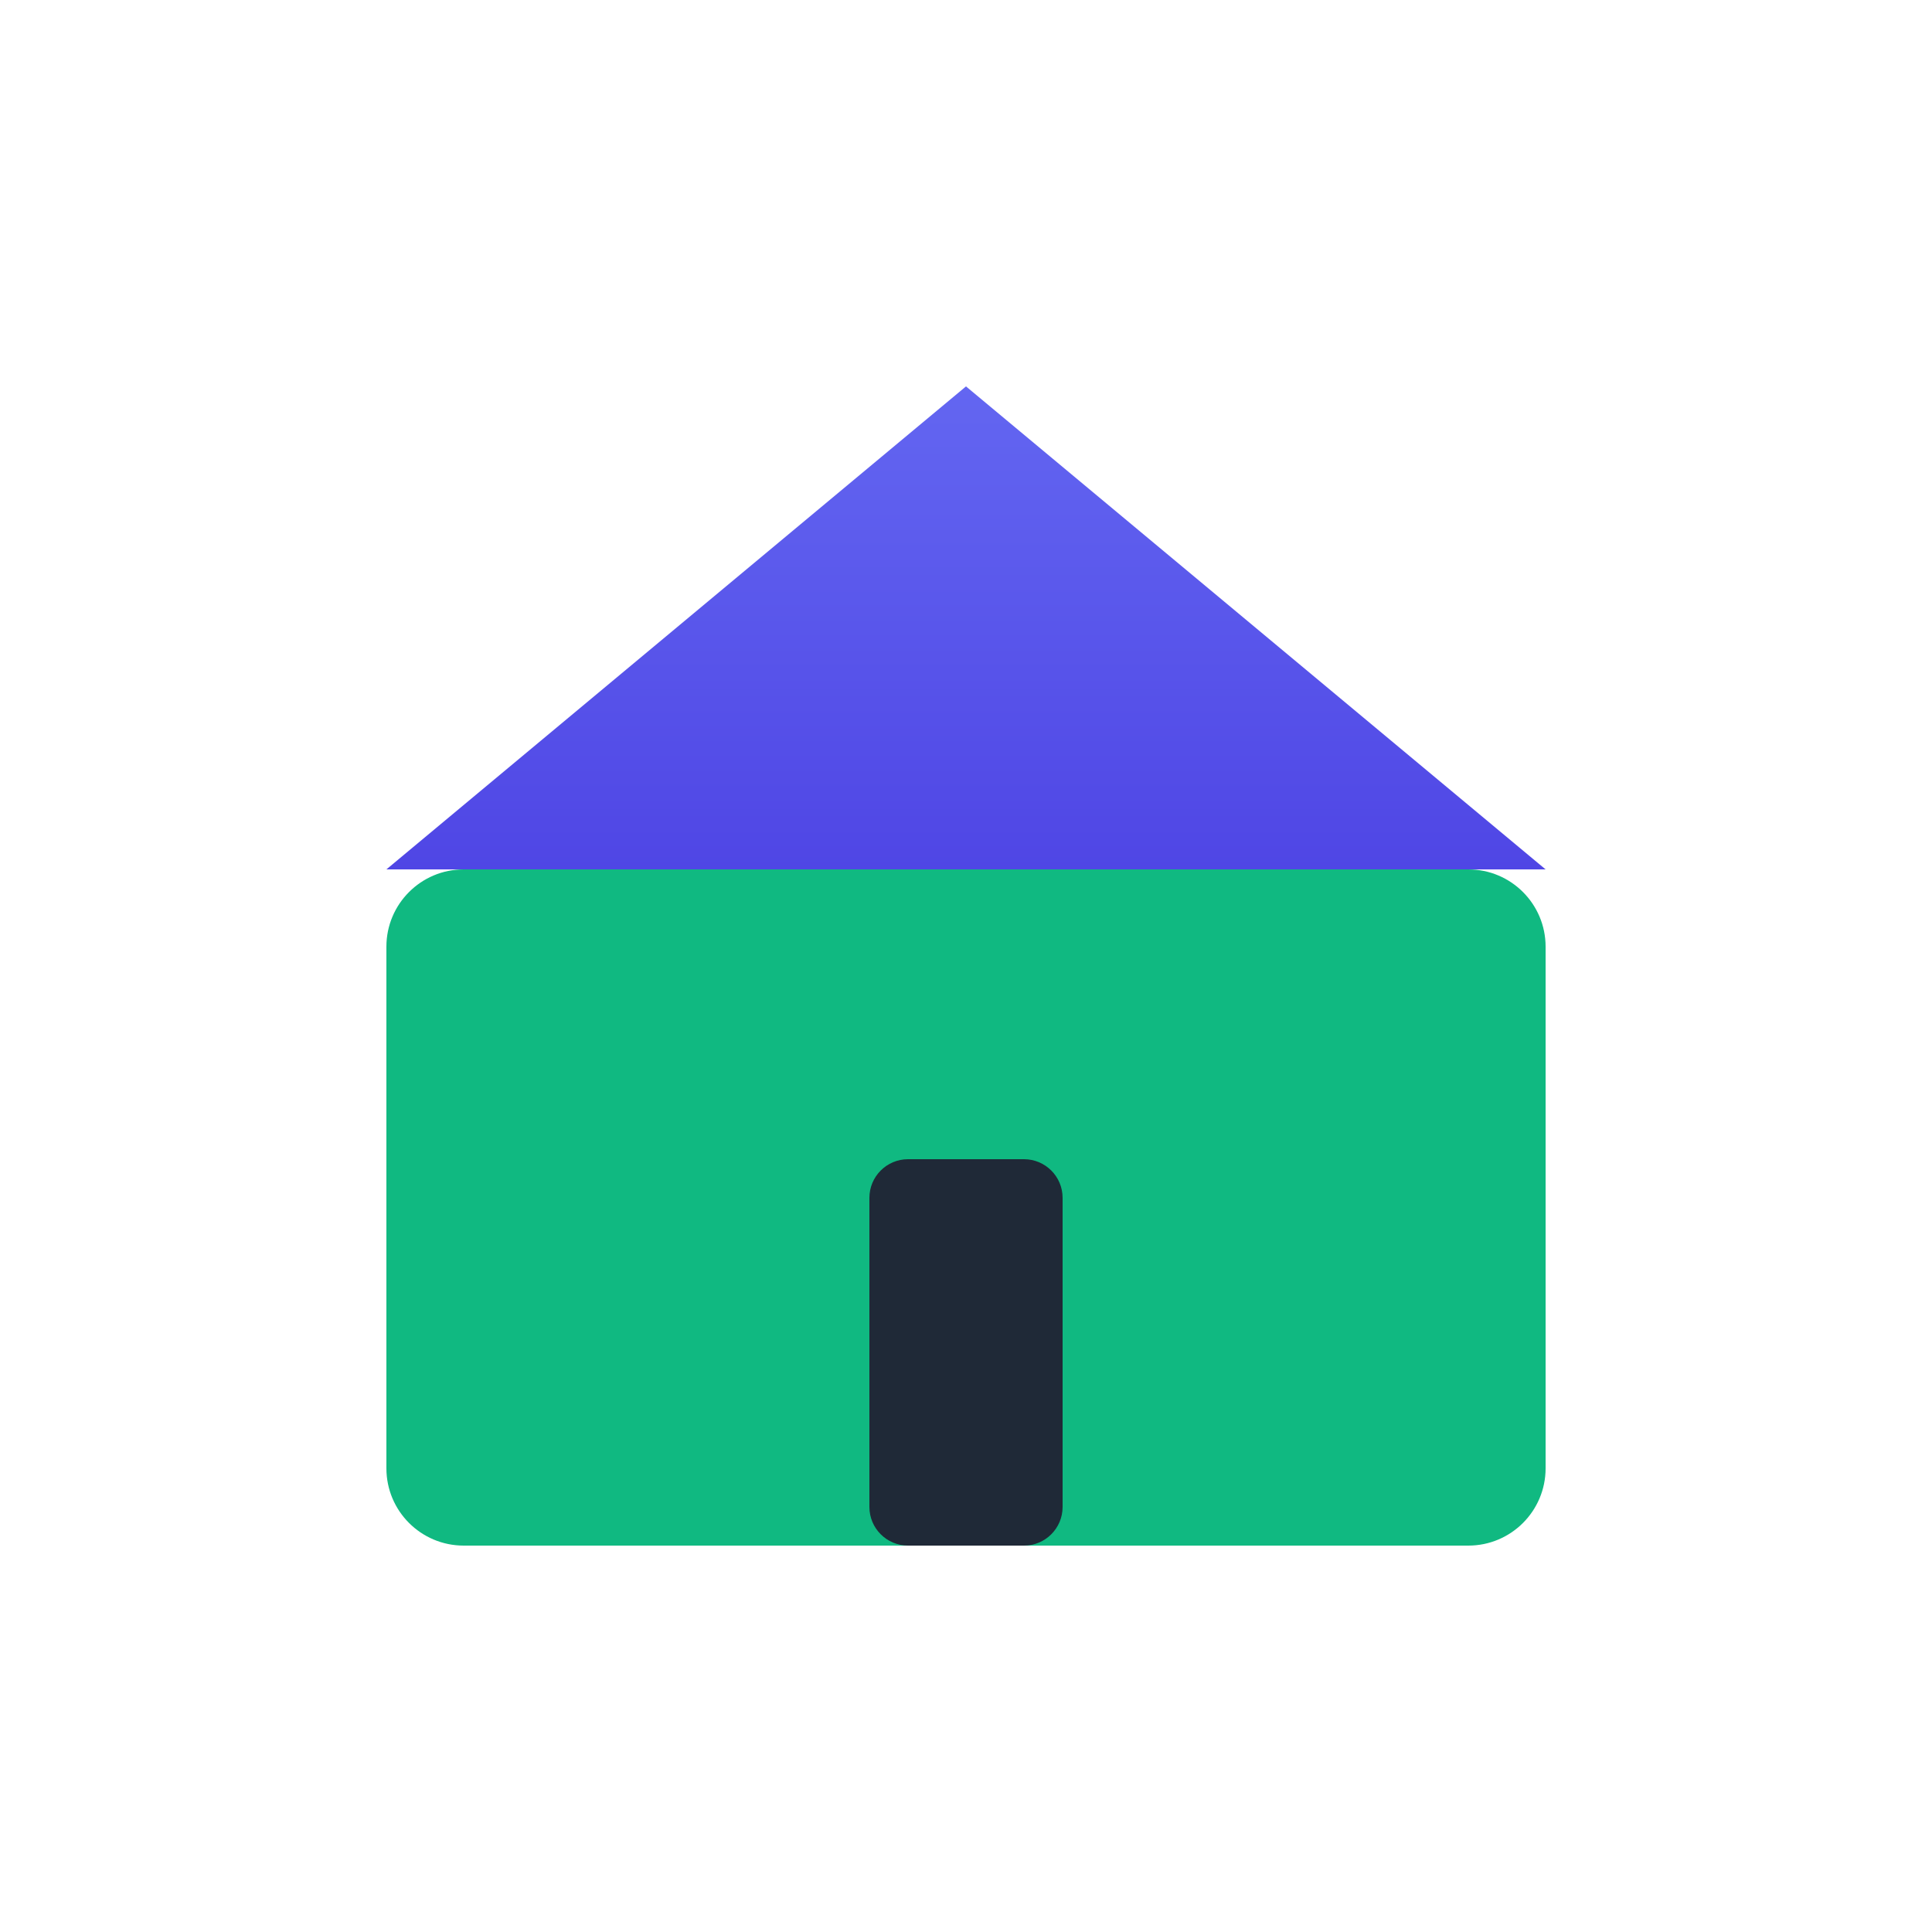
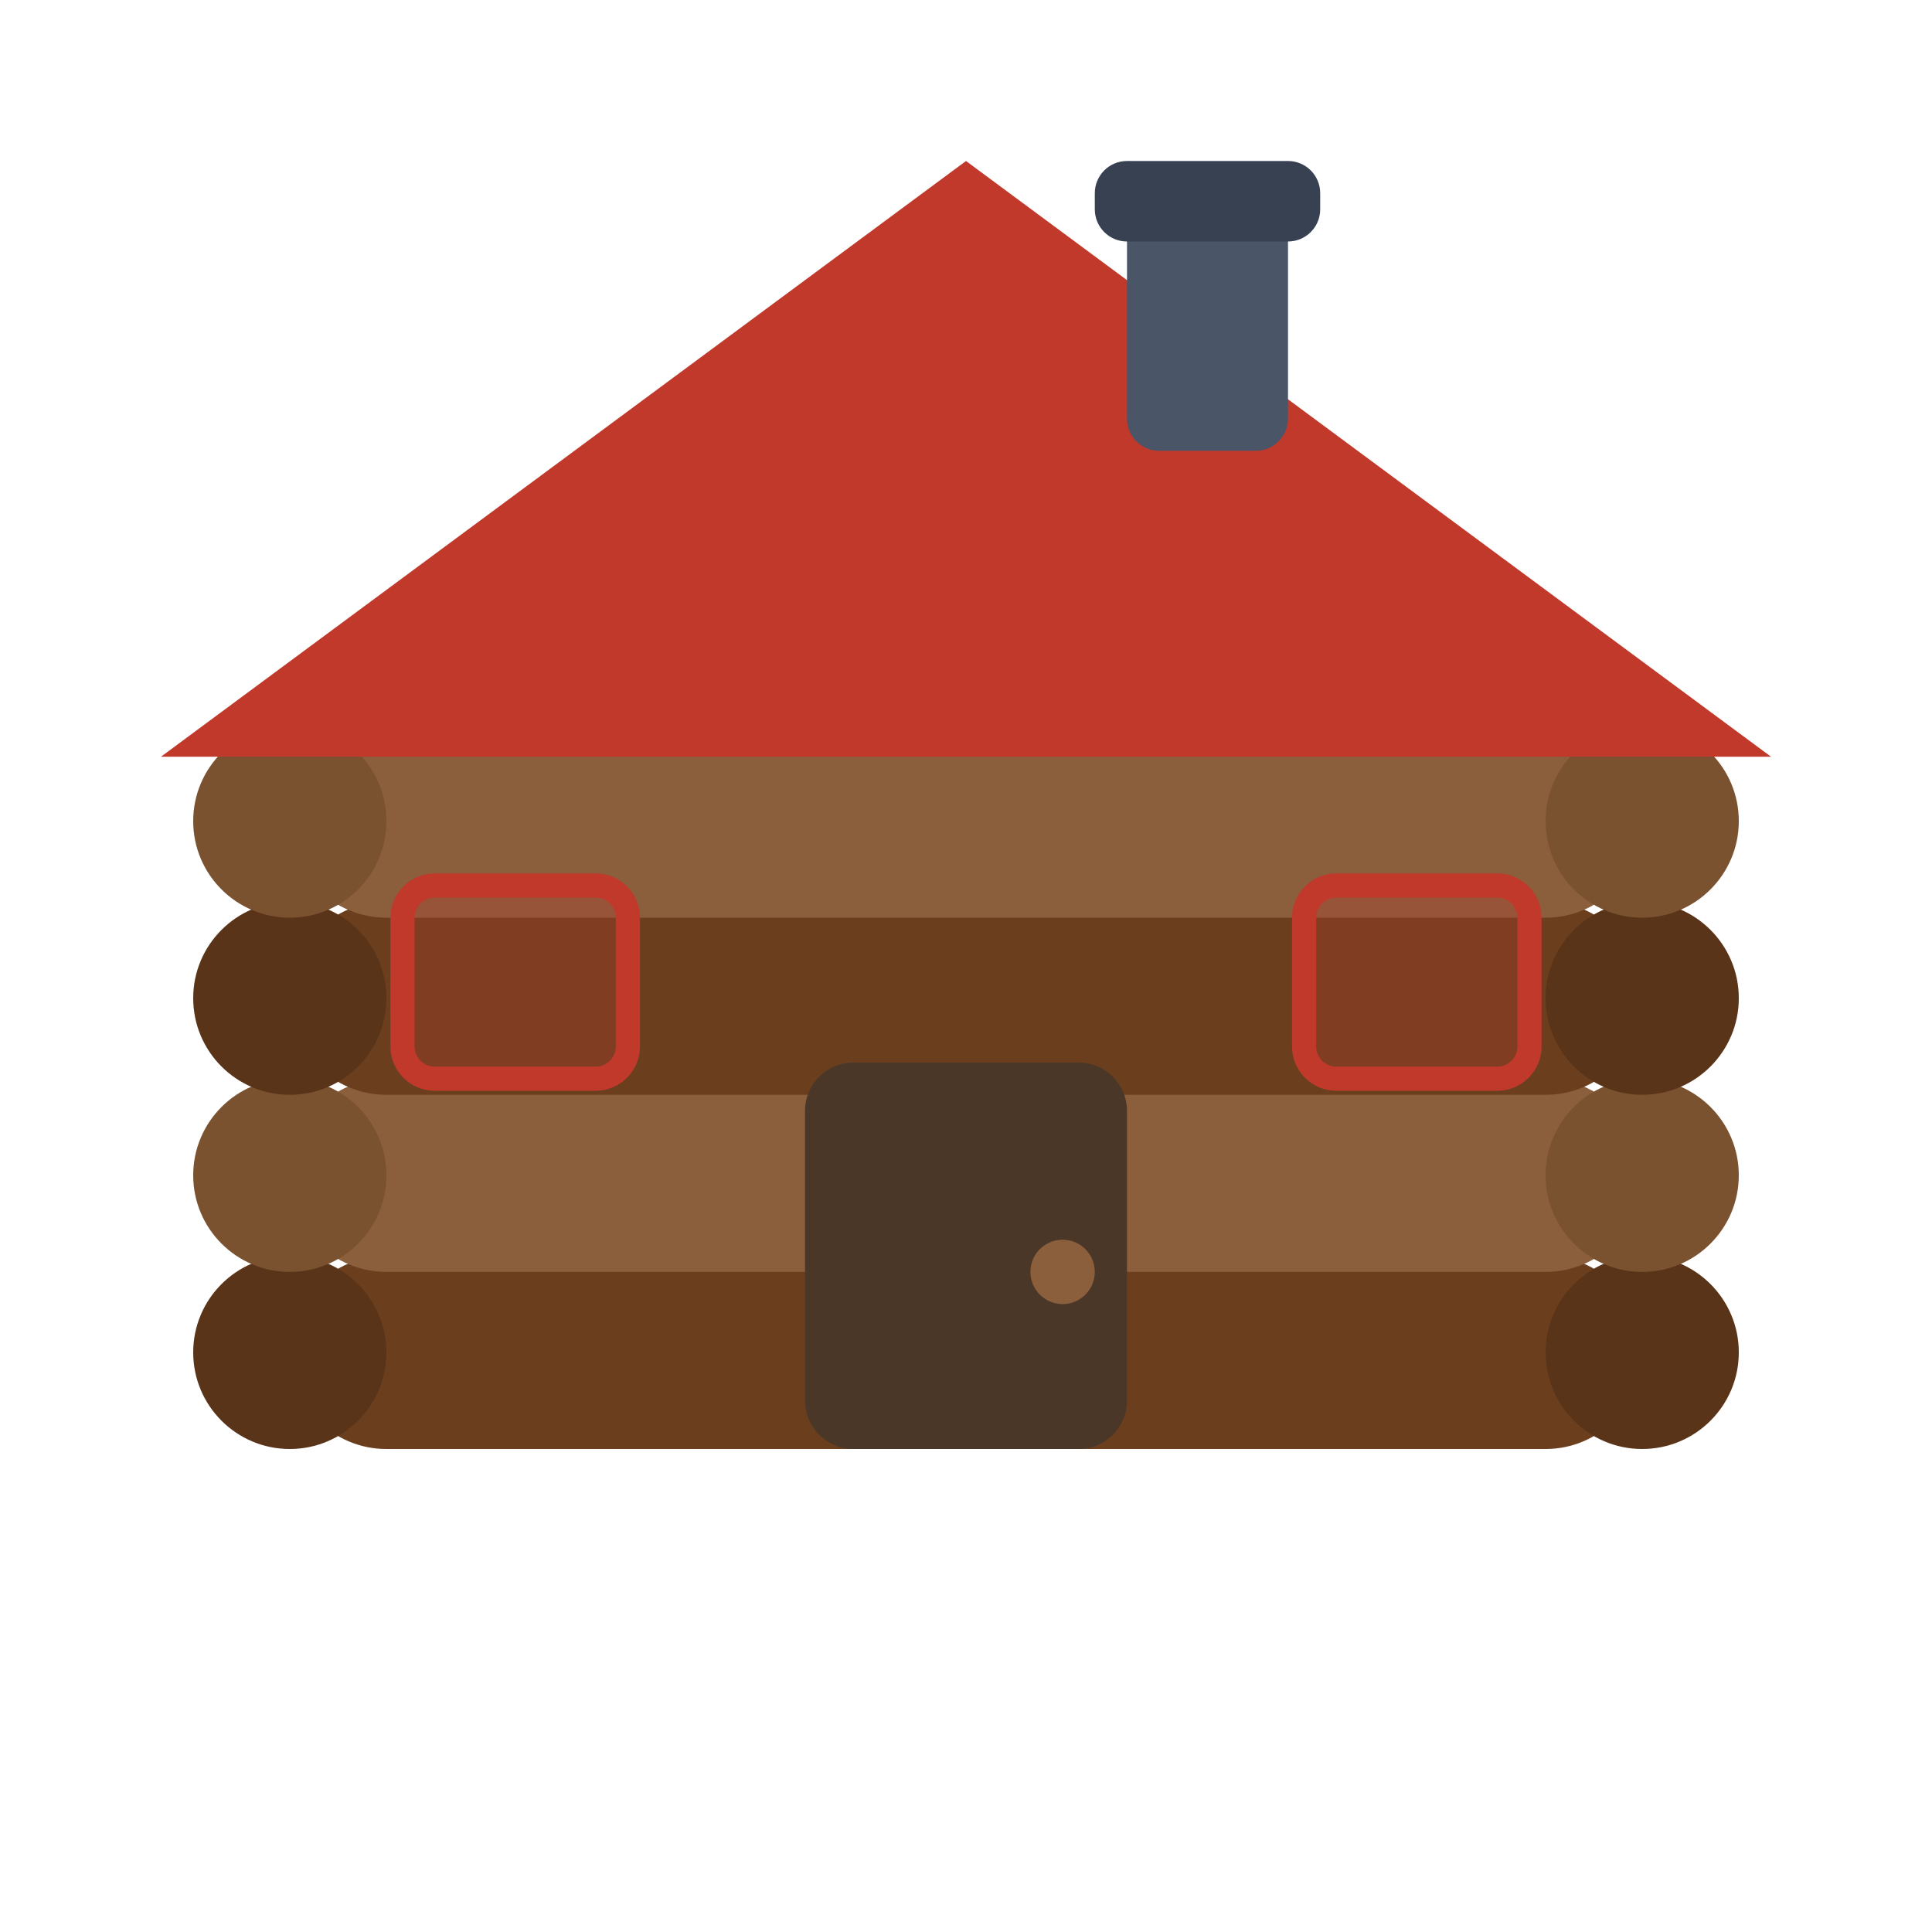
- <svg xmlns="http://www.w3.org/2000/svg" viewBox="0 0 100 100">
-   <defs>
-     <linearGradient id="roofGradient" x1="0" y1="0" x2="0" y2="1">
-       <stop offset="0%" stop-color="#6366F1" />
-       <stop offset="100%" stop-color="#4F46E5" />
-     </linearGradient>
-   </defs>
-   <rect x="20" y="45" width="60" height="35" rx="4" fill="#10B981" />
-   <polygon points="20,45 50,20 80,45" fill="url(#roofGradient)" />
-   <rect x="45" y="60" width="10" height="20" rx="2" fill="#1F2937" />
+ <svg xmlns="http://www.w3.org/2000/svg" viewBox="0 0 120 120" fill="none">
+   <rect x="18" y="78" width="84" height="12" rx="6" fill="#6B3F1E" />
+   <rect x="18" y="67" width="84" height="12" rx="6" fill="#8B5E3C" />
+   <rect x="18" y="56" width="84" height="12" rx="6" fill="#6B3F1E" />
+   <rect x="18" y="45" width="84" height="12" rx="6" fill="#8B5E3C" />
+   <circle cx="18" cy="84" r="6" fill="#5A3418" />
+   <circle cx="18" cy="73" r="6" fill="#7A5230" />
+   <circle cx="18" cy="62" r="6" fill="#5A3418" />
+   <circle cx="18" cy="51" r="6" fill="#7A5230" />
+   <circle cx="102" cy="84" r="6" fill="#5A3418" />
+   <circle cx="102" cy="73" r="6" fill="#7A5230" />
+   <circle cx="102" cy="62" r="6" fill="#5A3418" />
+   <circle cx="102" cy="51" r="6" fill="#7A5230" />
+   <polygon points="10,47 60,10 110,47" fill="#C0392B" />
+   <rect x="50" y="66" width="20" height="24" rx="3" fill="#4A3728" />
+   <circle cx="66" cy="79" r="2" fill="#8B5E3C" />
+   <rect x="25" y="55" width="14" height="12" rx="2" fill="#C0392B" opacity="0.25" />
+   <rect x="25" y="55" width="14" height="12" rx="2" stroke="#C0392B" stroke-width="1.5" fill="none" />
+   <rect x="81" y="55" width="14" height="12" rx="2" fill="#C0392B" opacity="0.25" />
+   <rect x="81" y="55" width="14" height="12" rx="2" stroke="#C0392B" stroke-width="1.5" fill="none" />
+   <rect x="70" y="12" width="10" height="16" rx="2" fill="#4A5568" />
+   <rect x="68" y="10" width="14" height="5" rx="2" fill="#374151" />
</svg>
